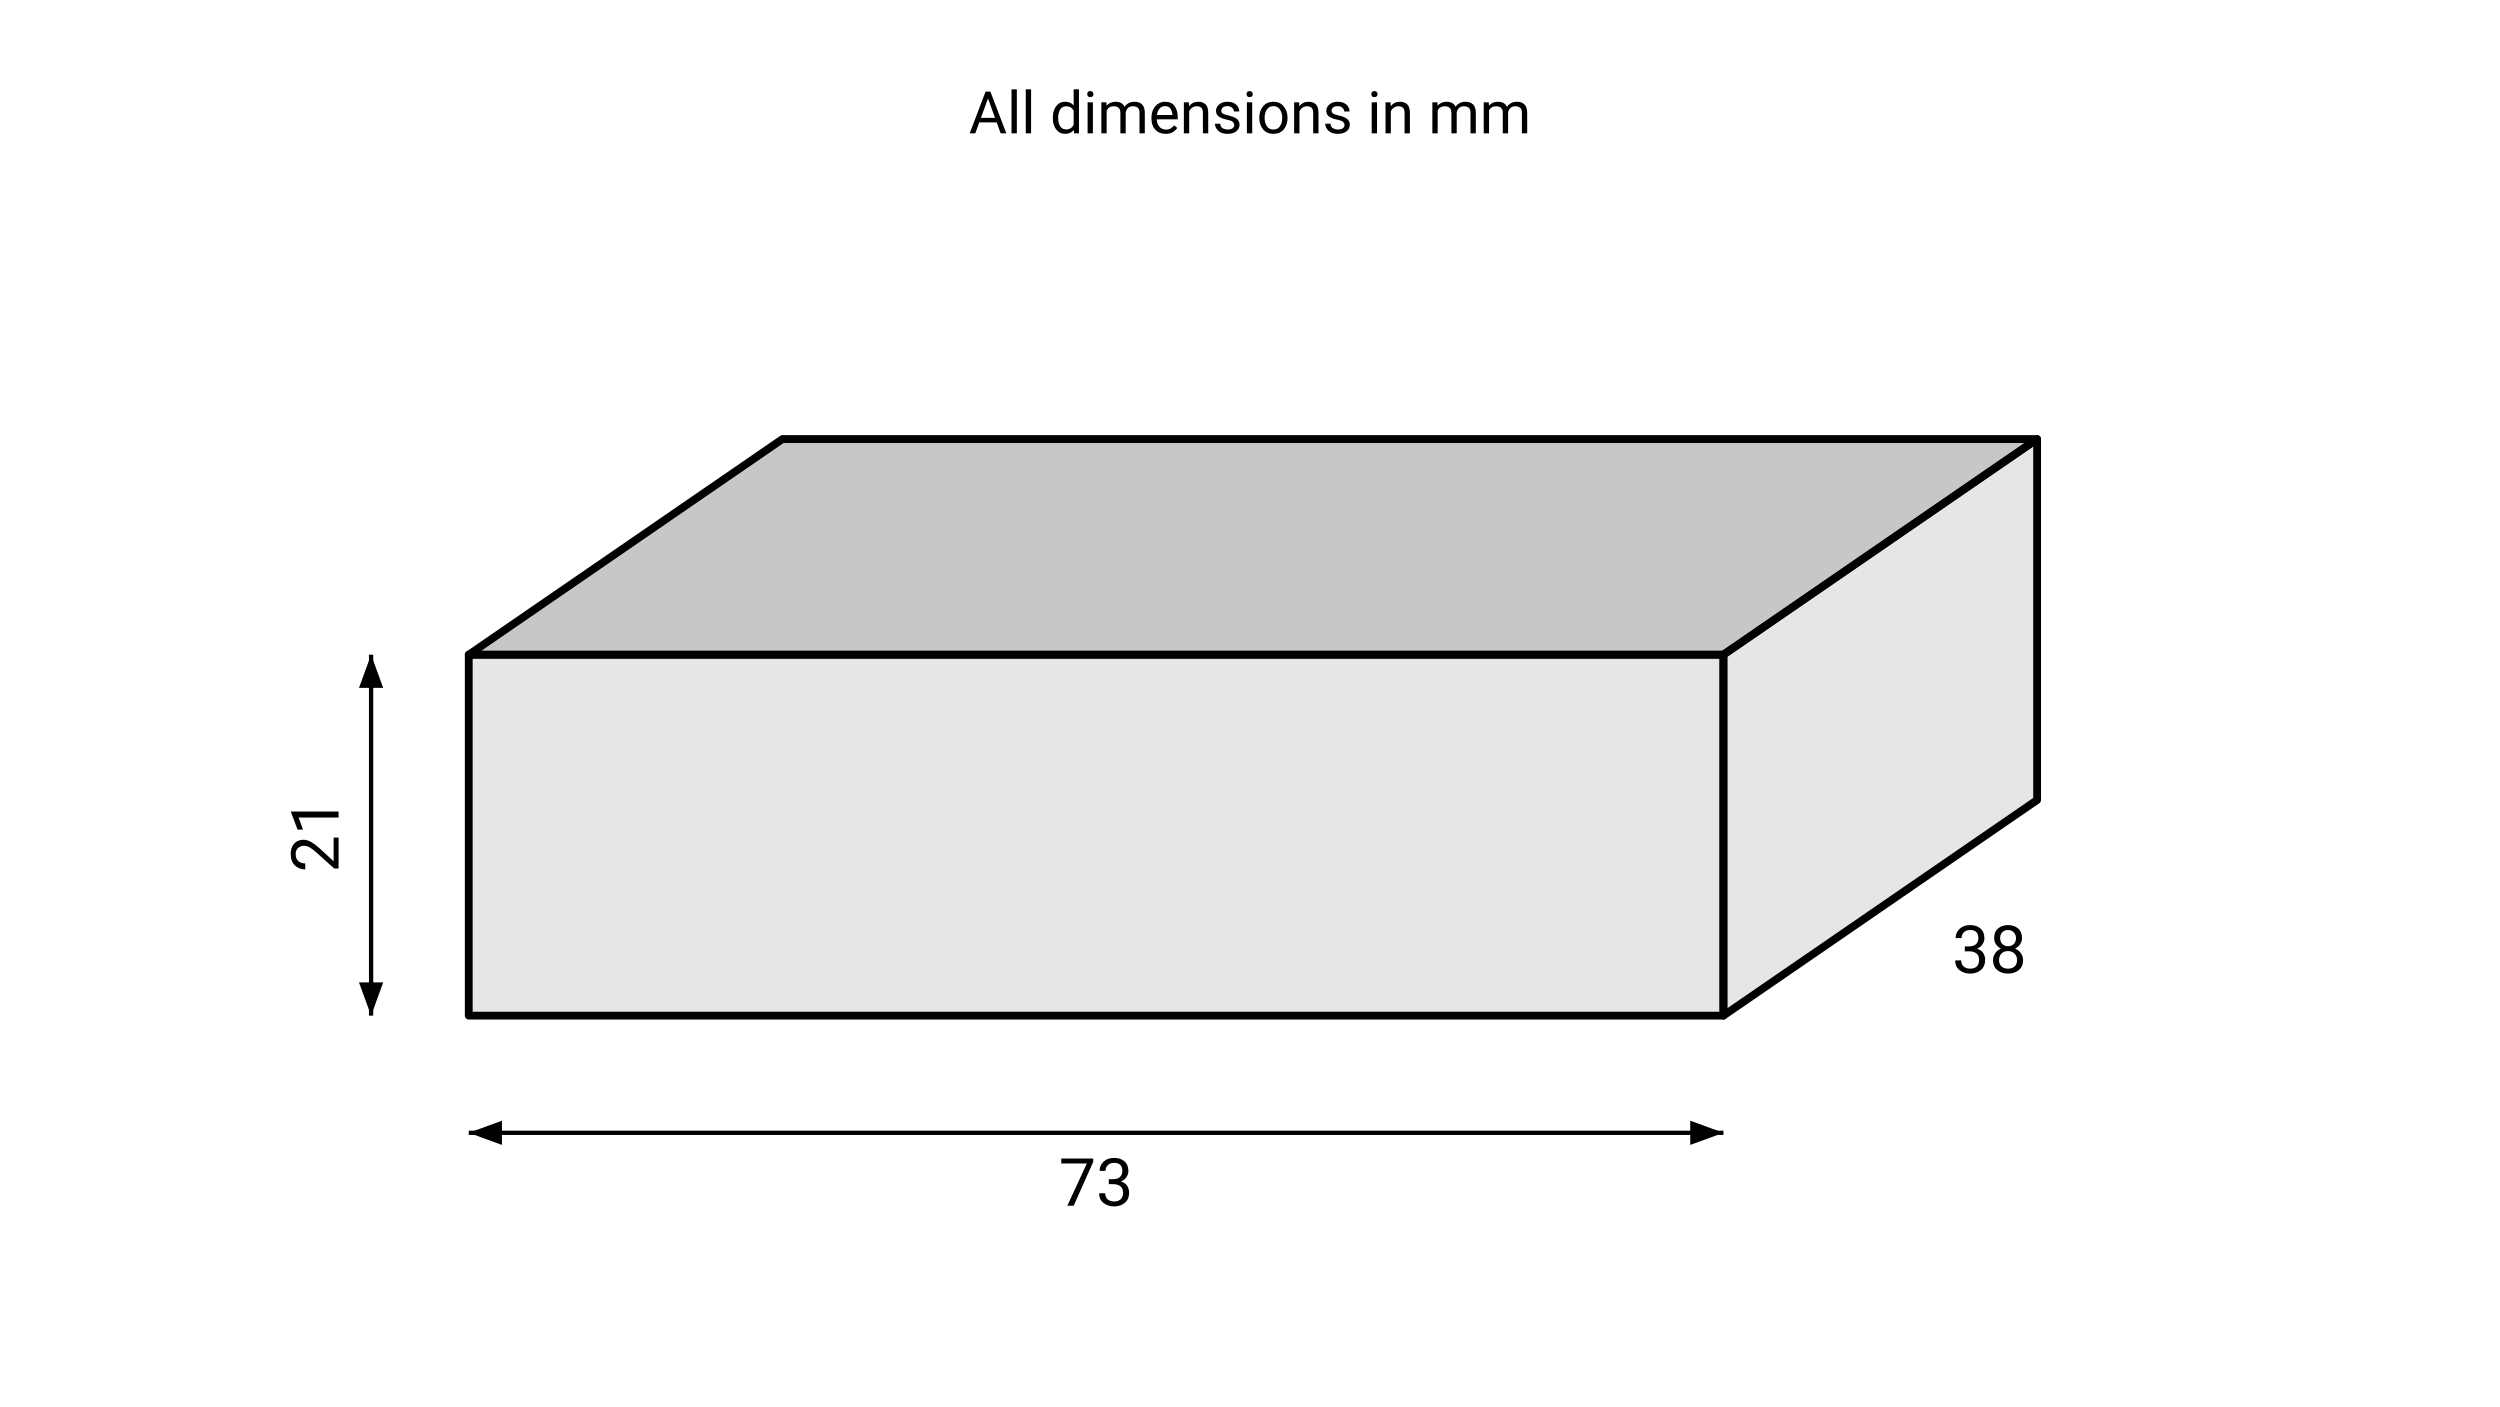
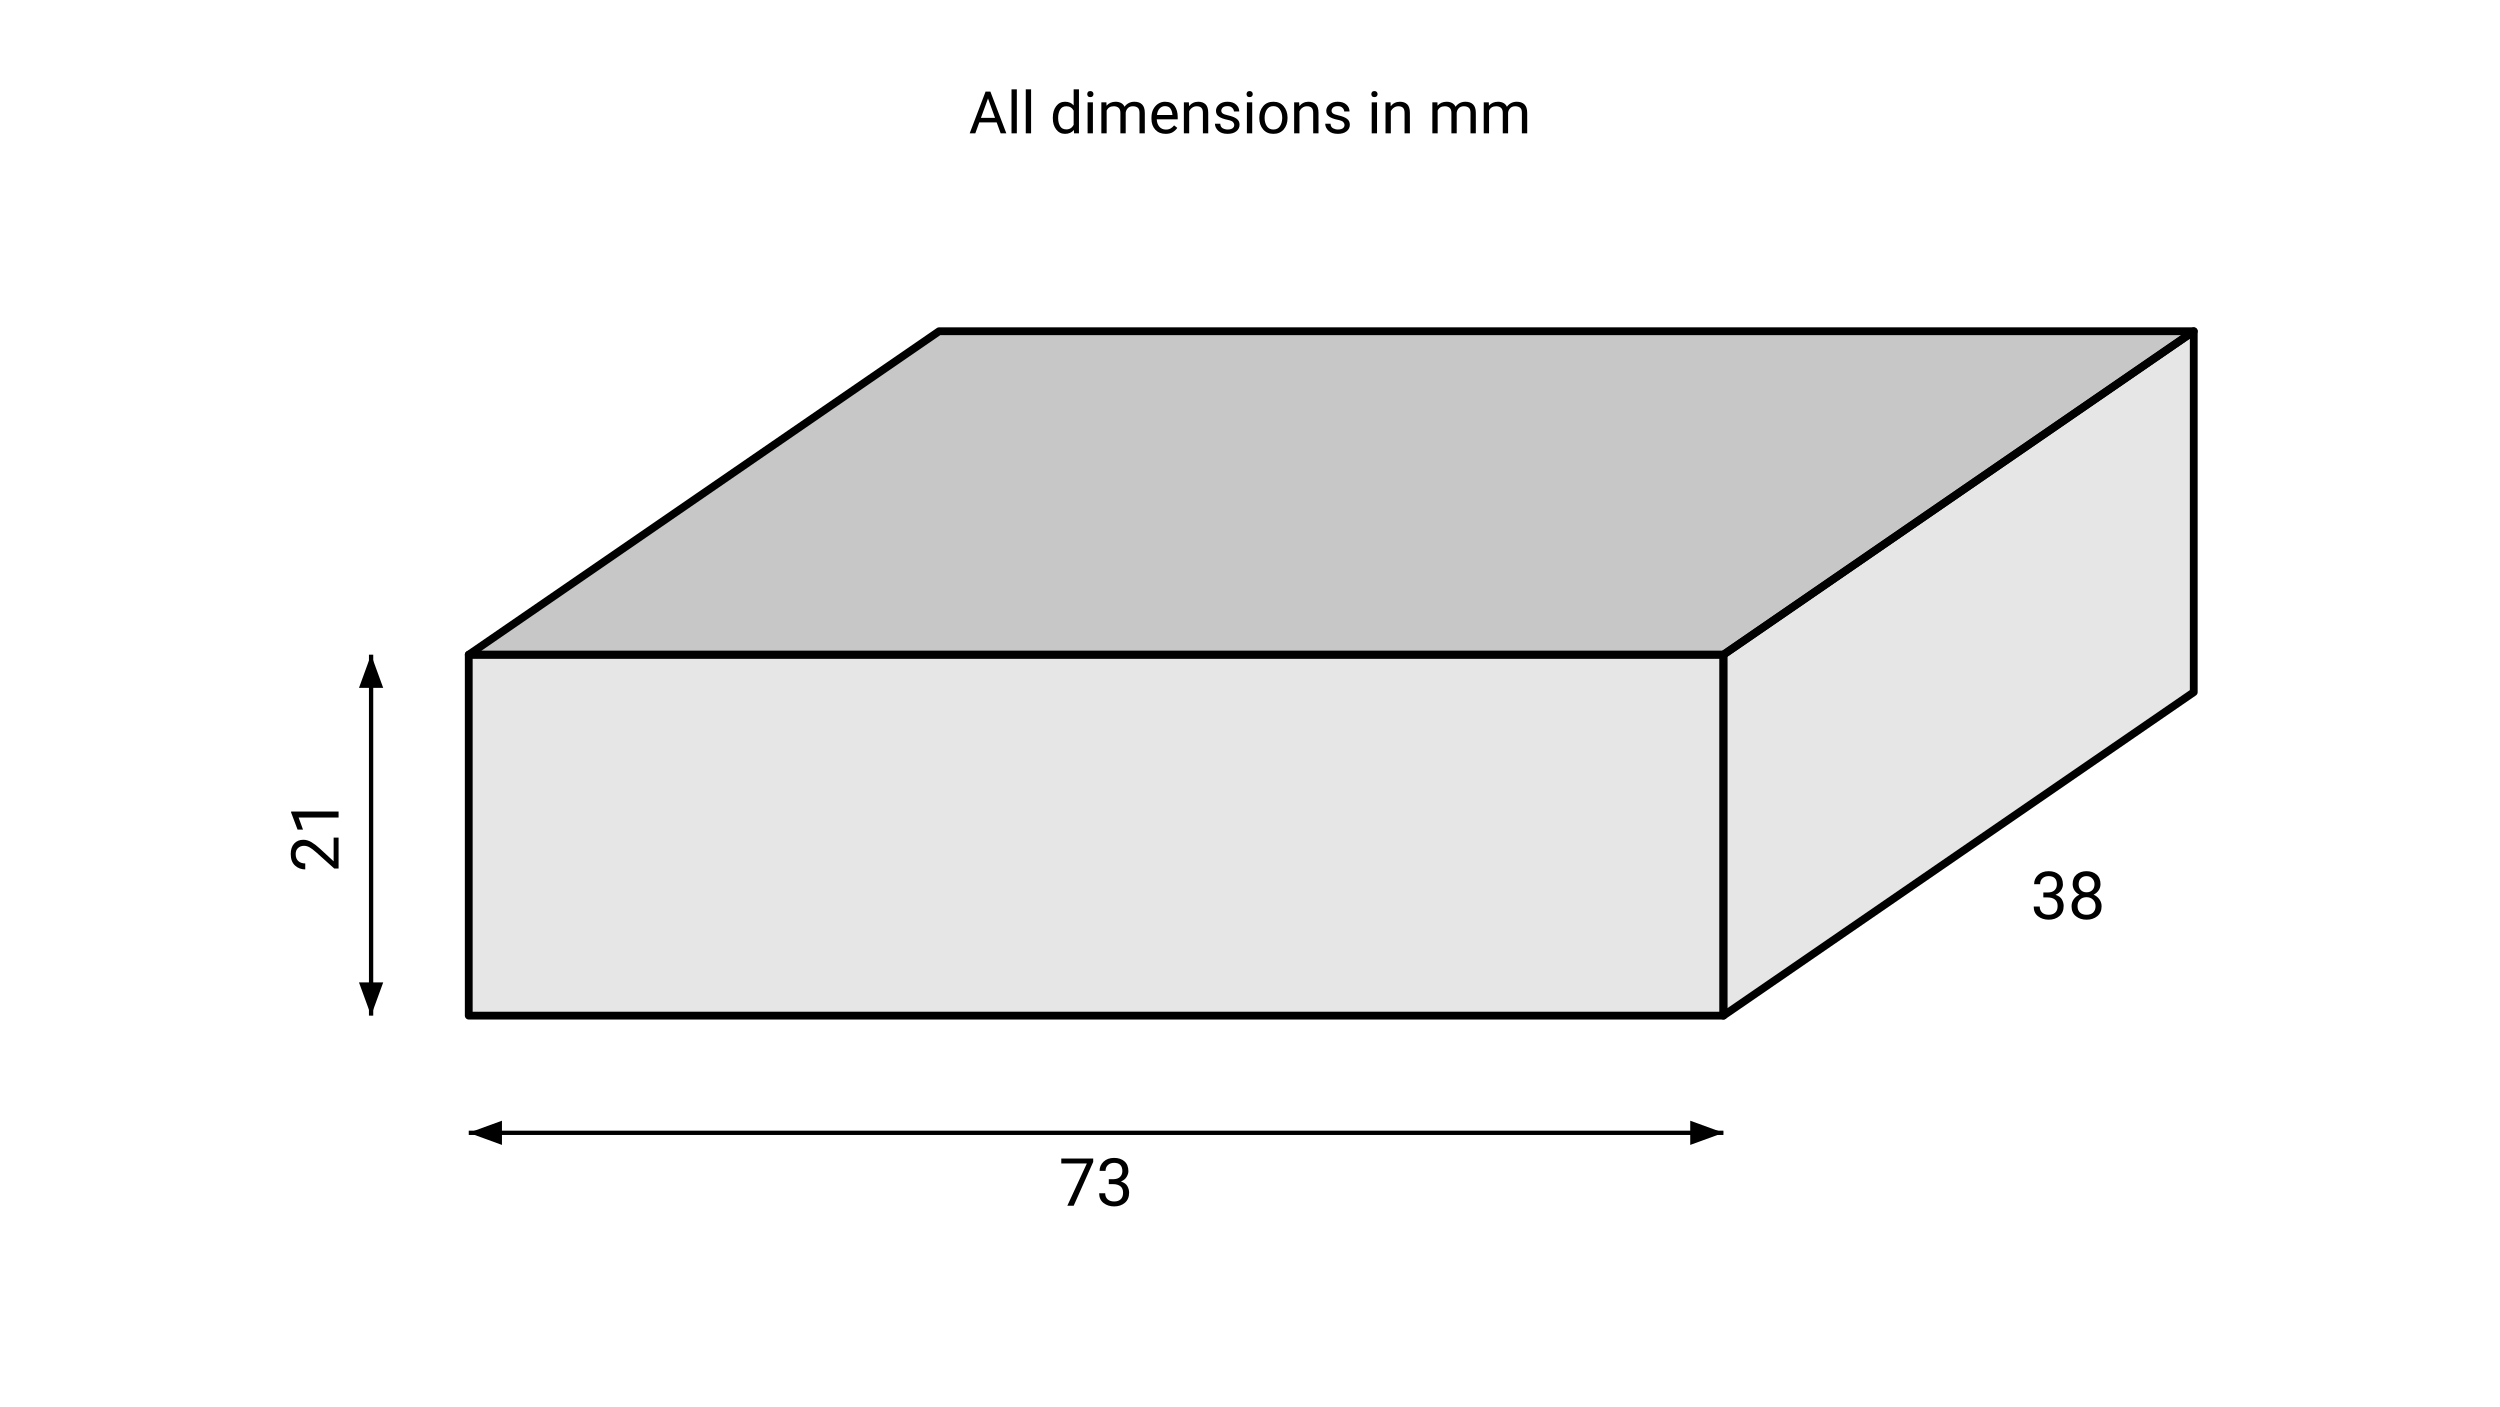
<svg xmlns="http://www.w3.org/2000/svg" viewBox="0 0 640 360" role="img" aria-label="Figure">
  <style>.s{fill:none;stroke:currentColor;stroke-width:2;stroke-linejoin:round;stroke-linecap:round}.thin{fill:none;stroke:currentColor;stroke-width:1.1}.lead{fill:none;stroke:currentColor;stroke-width:1.2;opacity:.85}.f{fill:currentColor;fill-opacity:.10;stroke:currentColor;stroke-width:2;stroke-linejoin:round}.f2{fill:currentColor;fill-opacity:.22;stroke:currentColor;stroke-width:2;stroke-linejoin:round}.k{fill:currentColor;stroke:none}.d{fill:none;stroke:currentColor;stroke-width:1.5;stroke-dasharray:6 4}.cl{fill:none;stroke:currentColor;stroke-width:1;stroke-dasharray:14 4 3 4;opacity:.7}.acc{fill:none;stroke:#e8590c;stroke-width:2.4;stroke-linecap:round}.accf{fill:#e8590c;stroke:none}.acct{fill:#e8590c;stroke:none}.tx{fill:currentColor;font-family:system-ui,-apple-system,"Segoe UI",Roboto,Arial,sans-serif}text{font-family:system-ui,-apple-system,"Segoe UI",Roboto,Arial,sans-serif}</style>
  <polygon class="f" points="120.0,260.0 441.2,260.0 441.2,167.6 120.0,167.6" />
-   <polygon class="f2" points="120.0,167.6 441.2,167.6 521.5,112.4 200.3,112.4" />
-   <polygon class="f" points="441.2,260.0 521.5,204.8 521.5,112.4 441.2,167.6" />
+   <polygon class="f2" points="120.0,167.6 441.2,167.6 561.6,84.8 240.4,84.8" />
+   <polygon class="f" points="441.2,260.0 561.6,177.2 561.6,84.8 441.2,167.6" />
  <line class="thin" x1="120.0" y1="290.0" x2="441.2" y2="290.0" />
  <polygon class="k" points="120.0,290.0 128.5,286.9 128.5,293.1" />
  <polygon class="k" points="441.2,290.0 432.7,293.1 432.7,286.9" />
  <text class="tx" x="280.6" y="304.0" font-size="17" text-anchor="middle" font-weight="normal" dominant-baseline="middle">73</text>
  <line class="thin" x1="95.0" y1="167.6" x2="95.0" y2="260.0" />
  <polygon class="k" points="95.0,167.6 98.1,176.1 91.9,176.1" />
  <polygon class="k" points="95.0,260.0 91.9,251.5 98.1,251.5" />
  <text class="tx" x="82.0" y="213.8" font-size="17" text-anchor="middle" font-weight="normal" dominant-baseline="middle" transform="rotate(-90 82.0 213.8)">21</text>
-   <text class="tx" x="509.3" y="244.4" font-size="17" text-anchor="middle" font-weight="normal" dominant-baseline="middle">38</text>
+   <text class="tx" x="529.4" y="230.6" font-size="17" text-anchor="middle" font-weight="normal" dominant-baseline="middle">38</text>
  <text class="tx" x="320.0" y="30.0" font-size="15" text-anchor="middle" font-weight="normal" dominant-baseline="middle">All dimensions in mm</text>
</svg>
